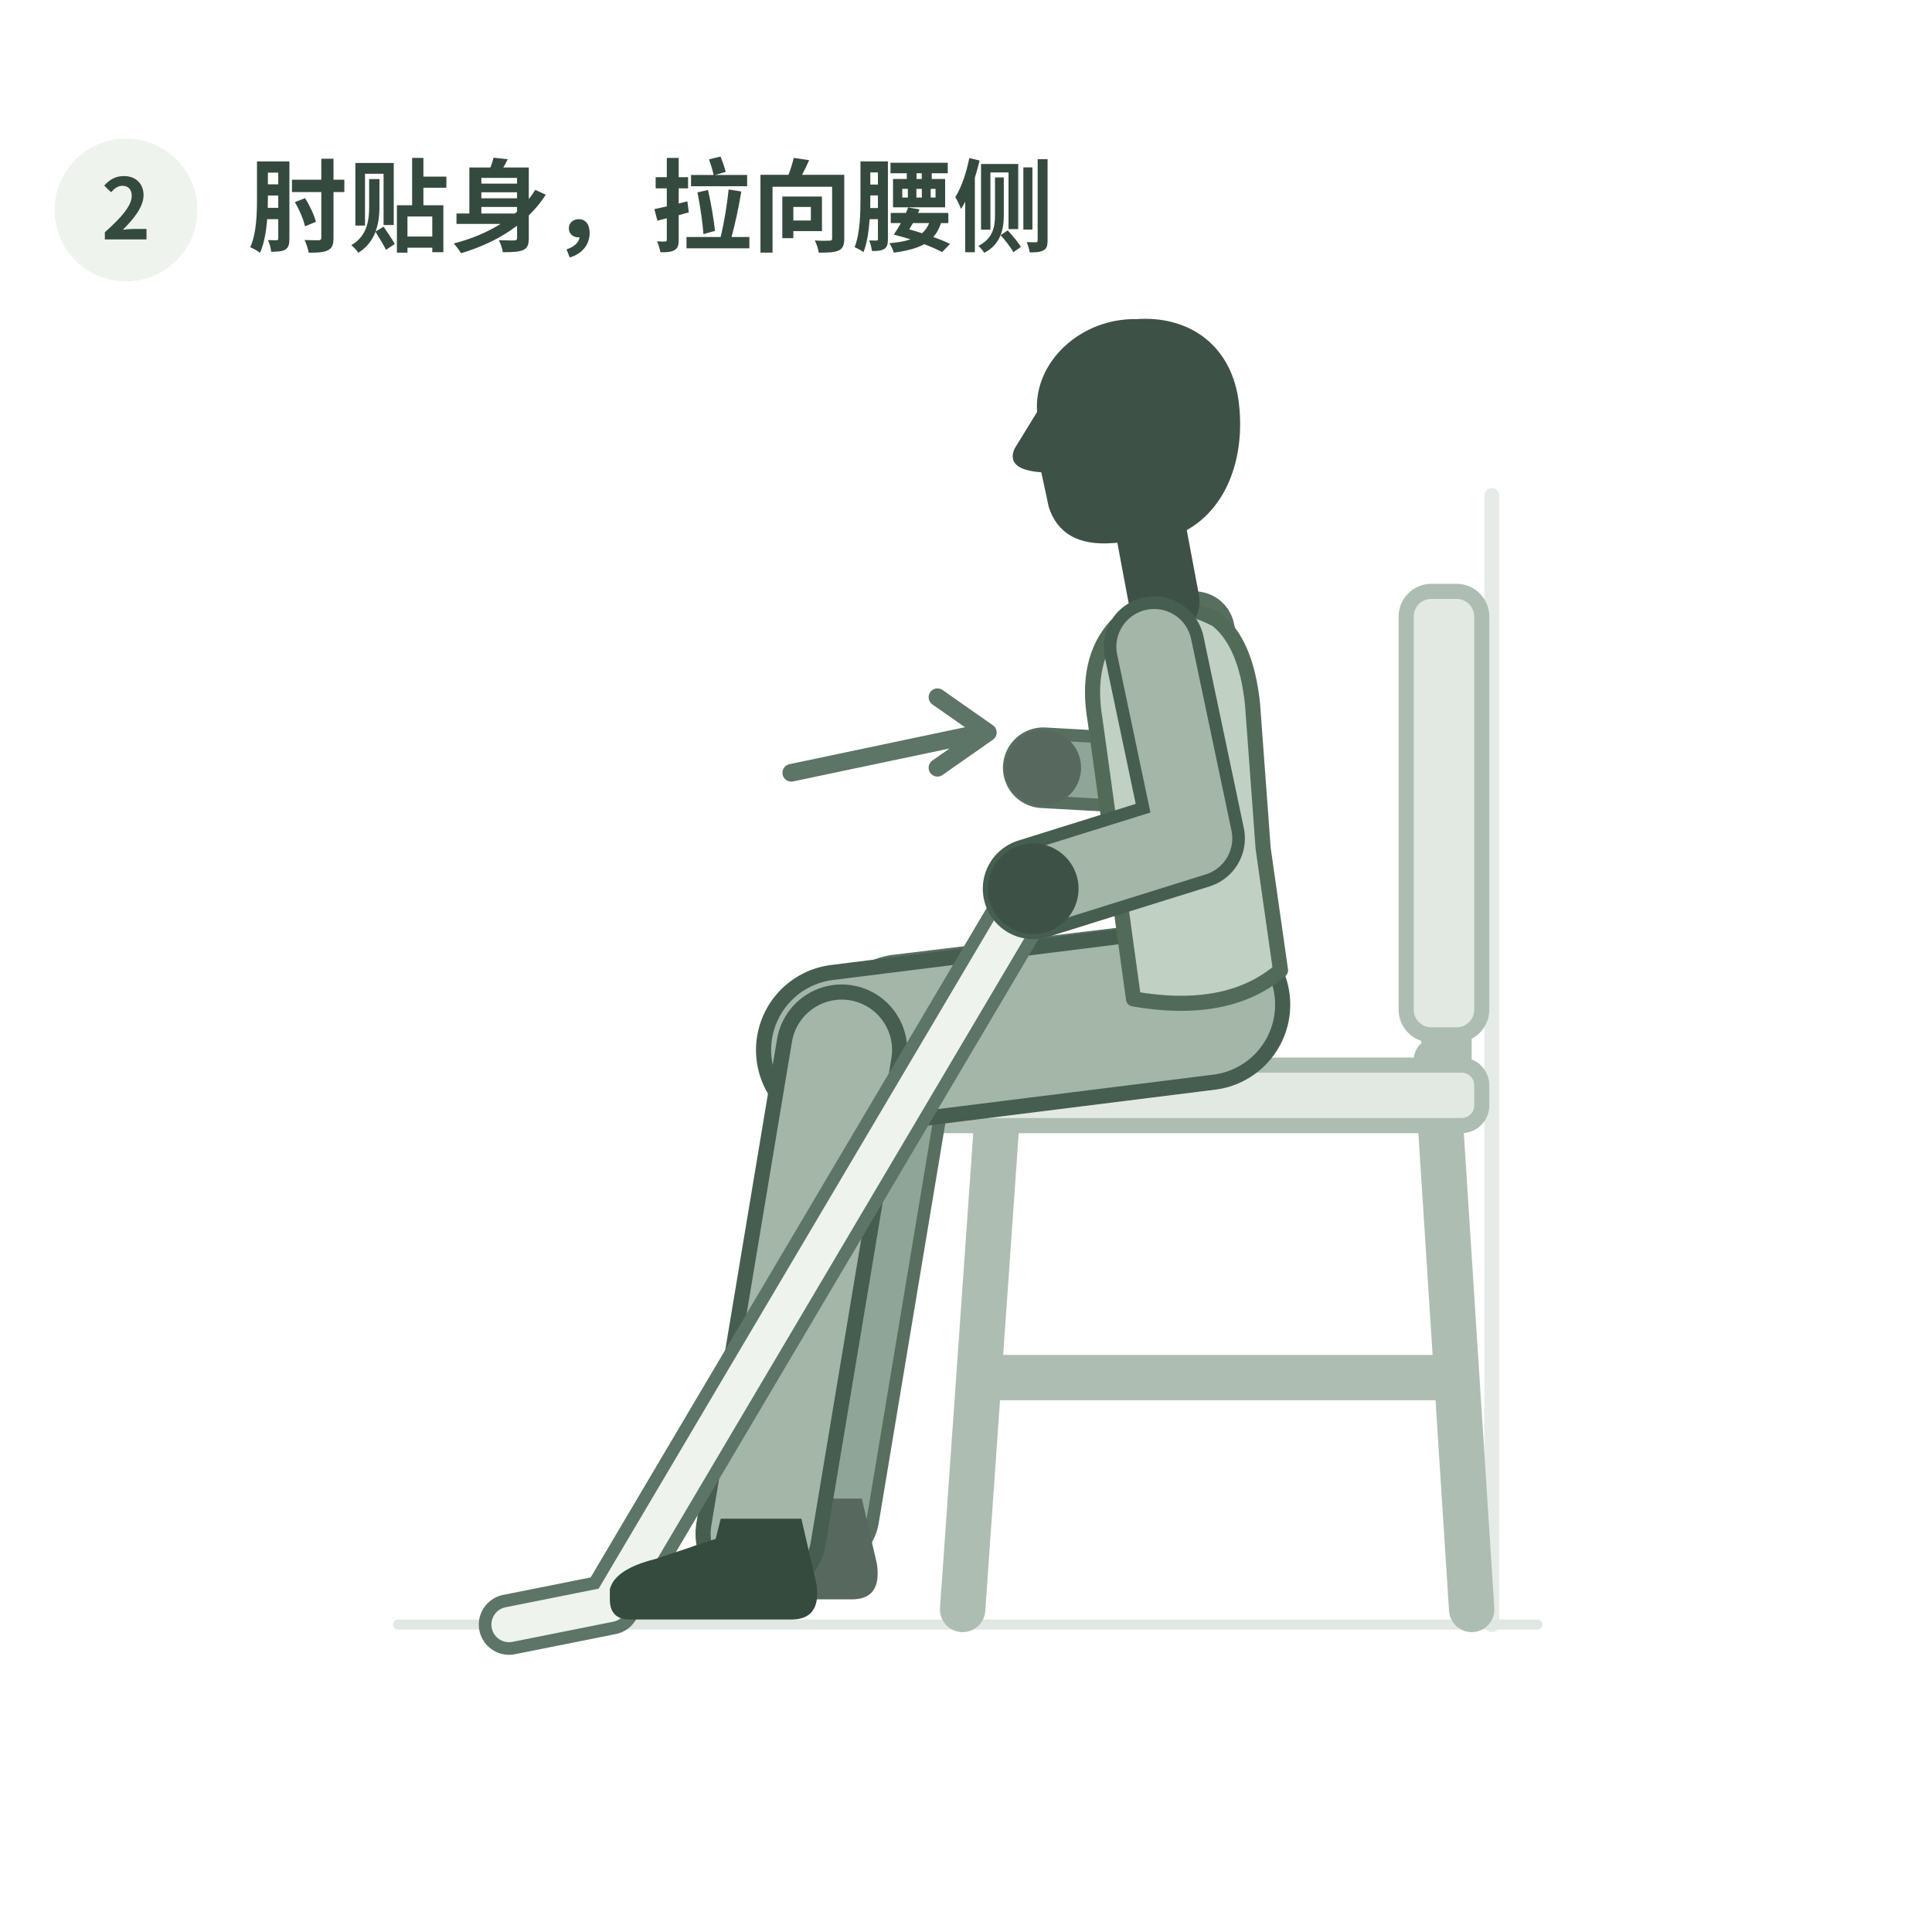
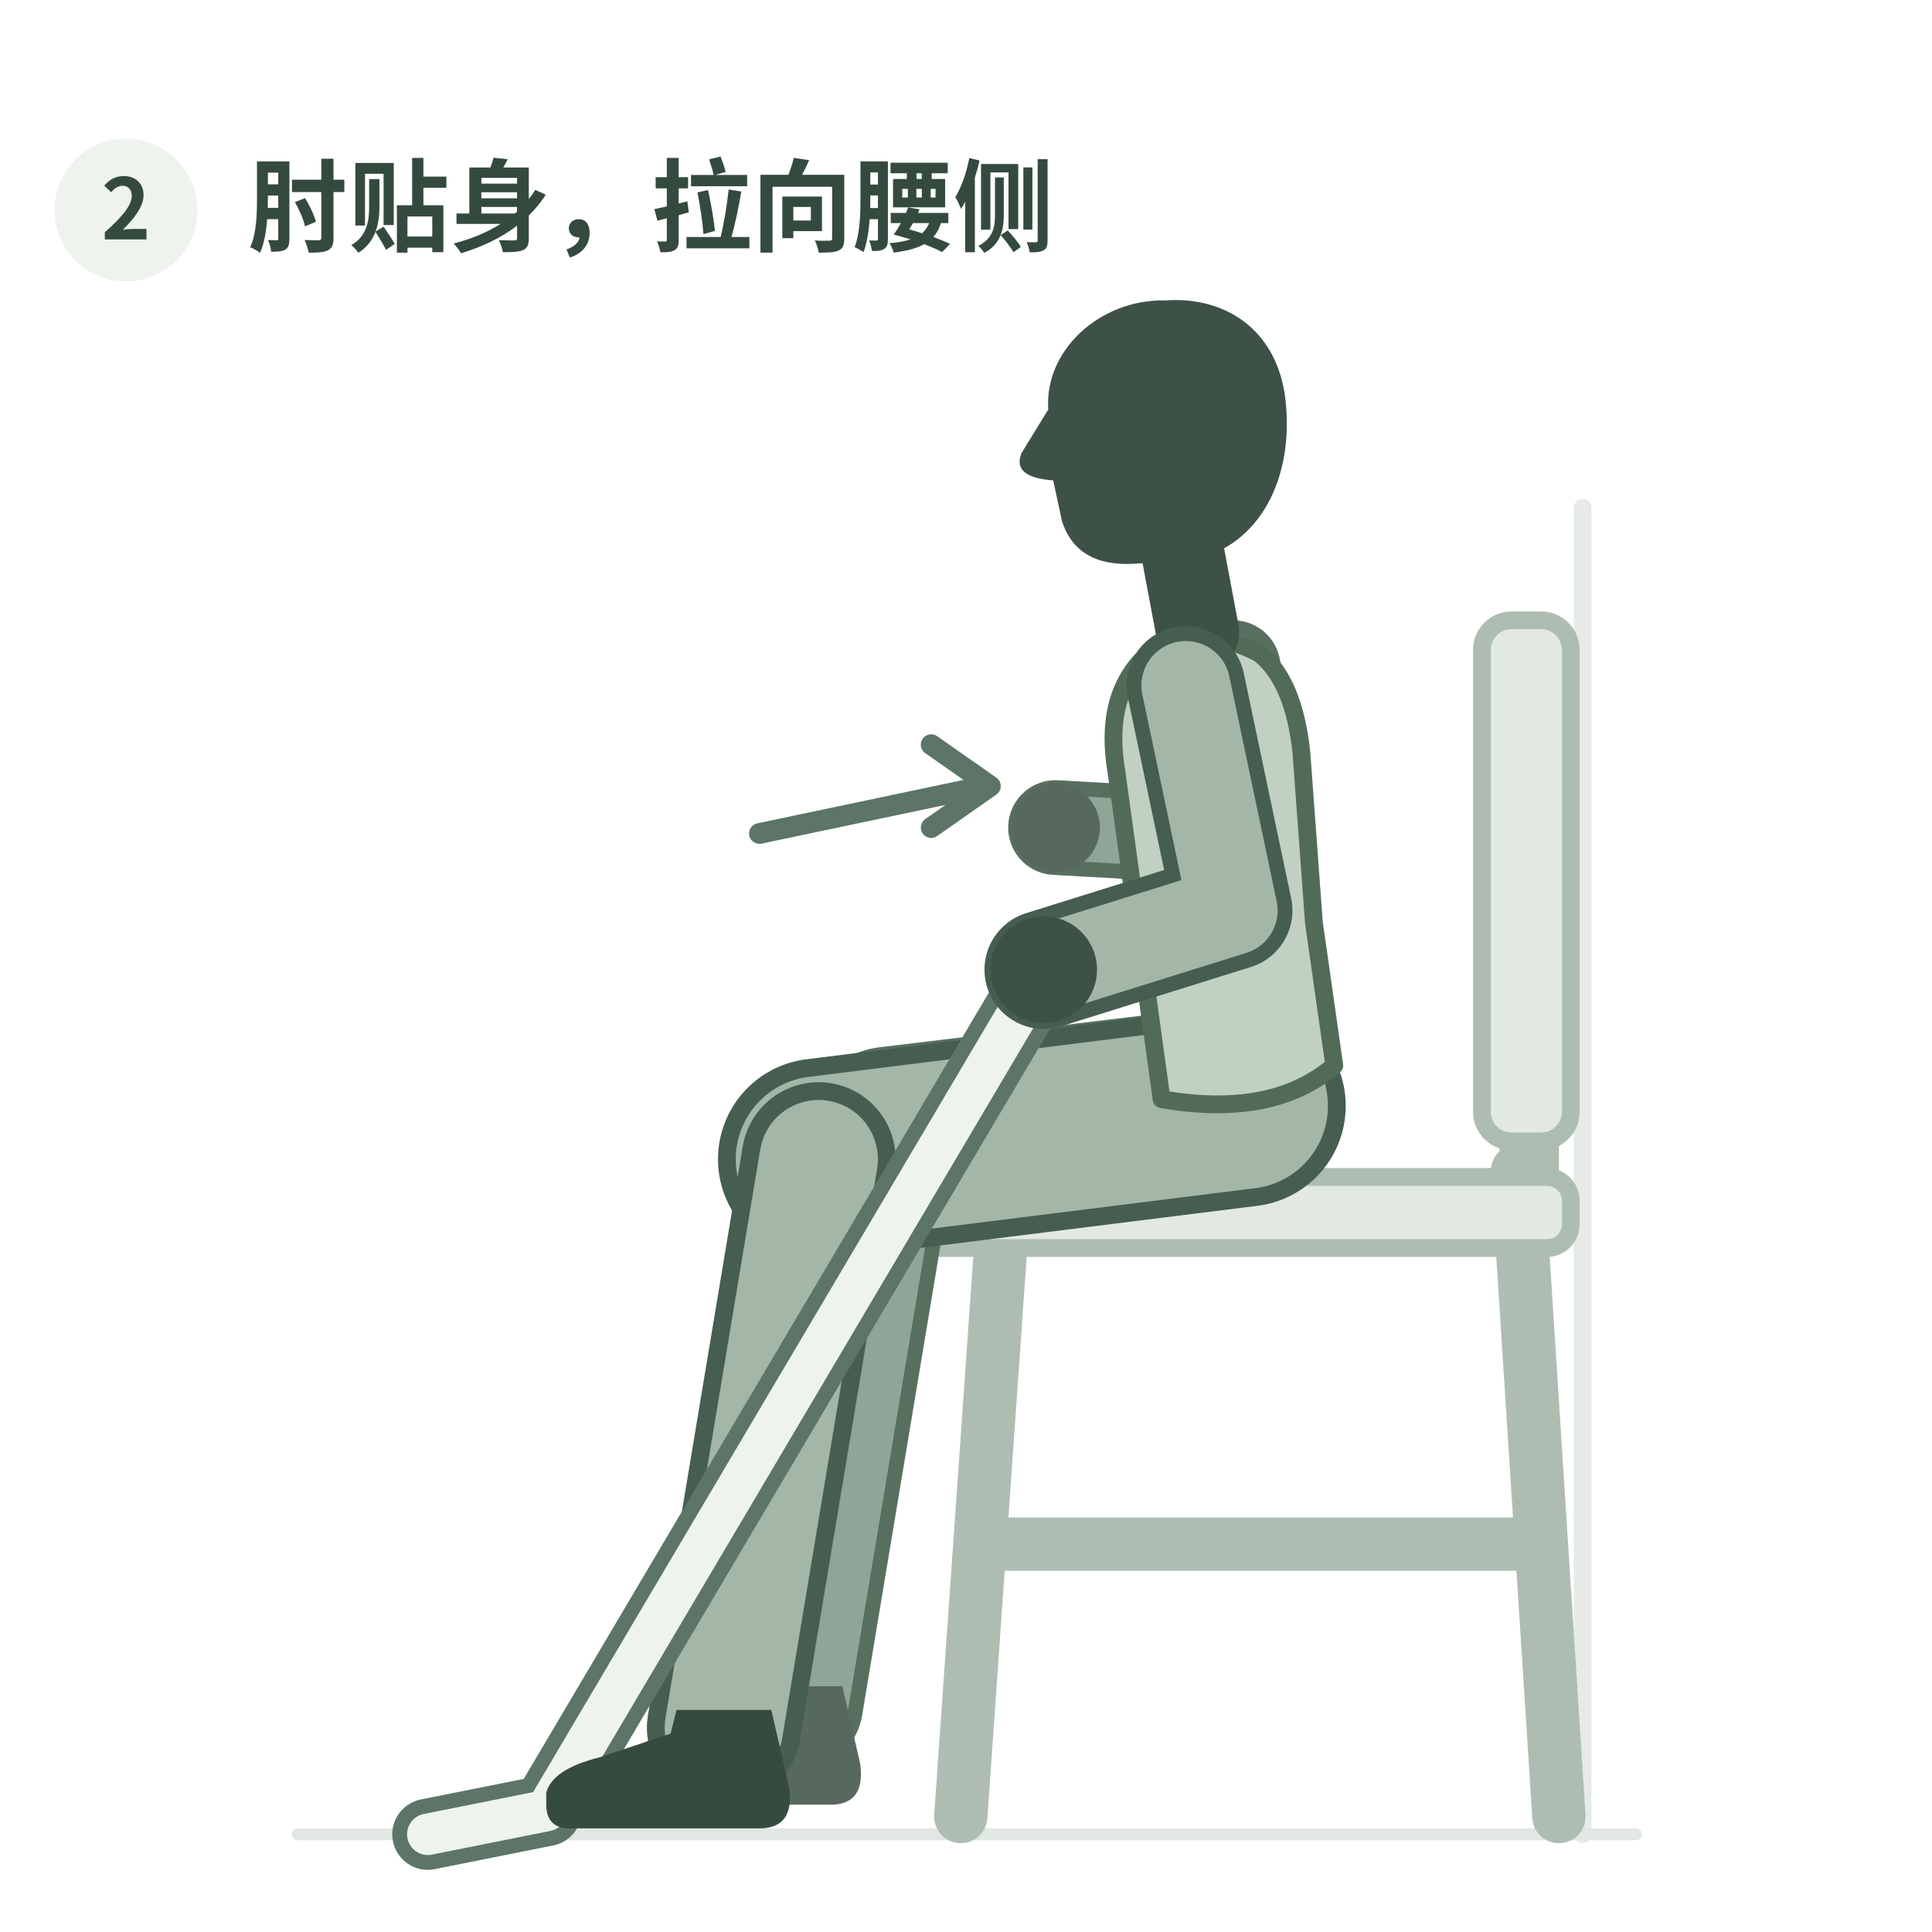
<svg xmlns="http://www.w3.org/2000/svg" width="460" height="460" viewBox="0 0 460 460" role="img" aria-labelledby="t d">
  <defs>
    <g id="chair" stroke-linecap="round" stroke-linejoin="round">
      <path d="M241 190V414" fill="none" stroke="#e6ebe7" stroke-width="3" />
      <path d="M24 414H250" fill="none" stroke="#e1e7e2" stroke-width="2" />
      <path d="M143 311L136 411M230 302L237 411M140 365H233" fill="none" stroke="#aebdb2" stroke-width="9" />
      <path d="M232 225V306" fill="none" stroke="#aebdb2" stroke-width="10" />
      <rect x="224" y="209" width="15" height="88" rx="5" fill="#e2e9e3" stroke="#aebdb2" stroke-width="3" />
      <rect x="128" y="303" width="111" height="12" rx="4" fill="#e2e9e3" stroke="#aebdb2" stroke-width="3" />
    </g>
    <path id="profile-head" d="M1-21C-10-22-20-14-20-4L-25 3Q-27 7-20 8L-19 15Q-17 23-7 23H3C15 21 21 9 20-4C19-15 11-21 1-21Z" fill="#3e5147" />
    <path id="flat-shoe" d="M-8-3H8L11 10Q12 17 6 17H-26Q-30 17-30 13V11Q-29 7-21 5L-9 1Z" />
    <path id="torso" d="M-9.6-76.6Q0-82.7 10.4-75.7Q15.7-70.5 15.7-58.3L14.8-29.6L15.7-5.2Q4.4 2.6-13.9-2.6L-14.8-30.5L-15.7-58.3Q-16.5-70.5-9.6-76.6Z" fill="#c0d0c2" stroke="#526b59" stroke-width="3" />
  </defs>
  <rect width="460" height="460" fill="#ffffff" />
  <g font-family="PingFang SC, Noto Sans CJK SC, Microsoft YaHei, sans-serif" fill="#354a3e">
    <circle cx="30" cy="50" r="17" fill="#eef3ee" />
    <text x="30" y="57" text-anchor="middle" font-size="20" font-weight="600">2</text>
    <text x="59" y="58" font-size="24" font-weight="600">肘贴身，拉向腰侧</text>
  </g>
-   <g transform="translate(66 -110) scale(1.2)" stroke-linecap="round" stroke-linejoin="round">
+   <g transform="translate(37 -147) scale(1.41)" stroke-linecap="round" stroke-linejoin="round">
    <use href="#chair" />
    <path d="M182 289L124 296" fill="none" stroke="#586f60" stroke-width="30" />
    <path d="M182 289L124 296" fill="none" stroke="#8fa597" stroke-width="24" />
    <path d="M124 296L108 392" fill="none" stroke="#586f60" stroke-width="23" />
    <path d="M124 296L108 392" fill="none" stroke="#8fa597" stroke-width="18" />
    <use href="#flat-shoe" transform="translate(108 392)" fill="#57695e" />
    <path d="M184 291L112 300" fill="none" stroke="#465e4f" stroke-width="34" />
    <path d="M184 291L112 300" fill="none" stroke="#a3b6a7" stroke-width="28" />
    <path d="M112 300L96 396" fill="none" stroke="#465e4f" stroke-width="26" />
    <path d="M112 300L96 396" fill="none" stroke="#a3b6a7" stroke-width="20" />
    <path d="M46 414L66 410L150 268" fill="none" stroke="#5c7566" stroke-width="12" />
    <path d="M46 414L66 410L150 268" fill="none" stroke="#eef3ee" stroke-width="7" />
    <use href="#flat-shoe" transform="translate(96 396)" fill="#354b3e" />
    <path d="M182 217L188 246L152 244" fill="none" stroke="#586f60" stroke-width="16" />
    <path d="M182 217L188 246L152 244" fill="none" stroke="#8fa597" stroke-width="11" />
    <circle cx="152" cy="244" r="7.5" fill="#57695e" />
    <g transform="translate(184 291) rotate(-6)">
      <use href="#torso" />
    </g>
    <path d="M176 211L173 195" fill="none" stroke="#3e5147" stroke-width="14" />
    <use href="#profile-head" transform="translate(171 176) rotate(-4)" />
    <path d="M174 220L182 258L150 268" fill="none" stroke="#465e4f" stroke-width="20" />
    <path d="M174 220L182 258L150 268" fill="none" stroke="#a3b6a7" stroke-width="15" />
    <circle cx="150" cy="268" r="9" fill="#3e5147" />
    <path d="M102 245L140 237M131 230L141 237L131 244" fill="none" stroke="#5c7566" stroke-width="3.5" />
  </g>
</svg>
